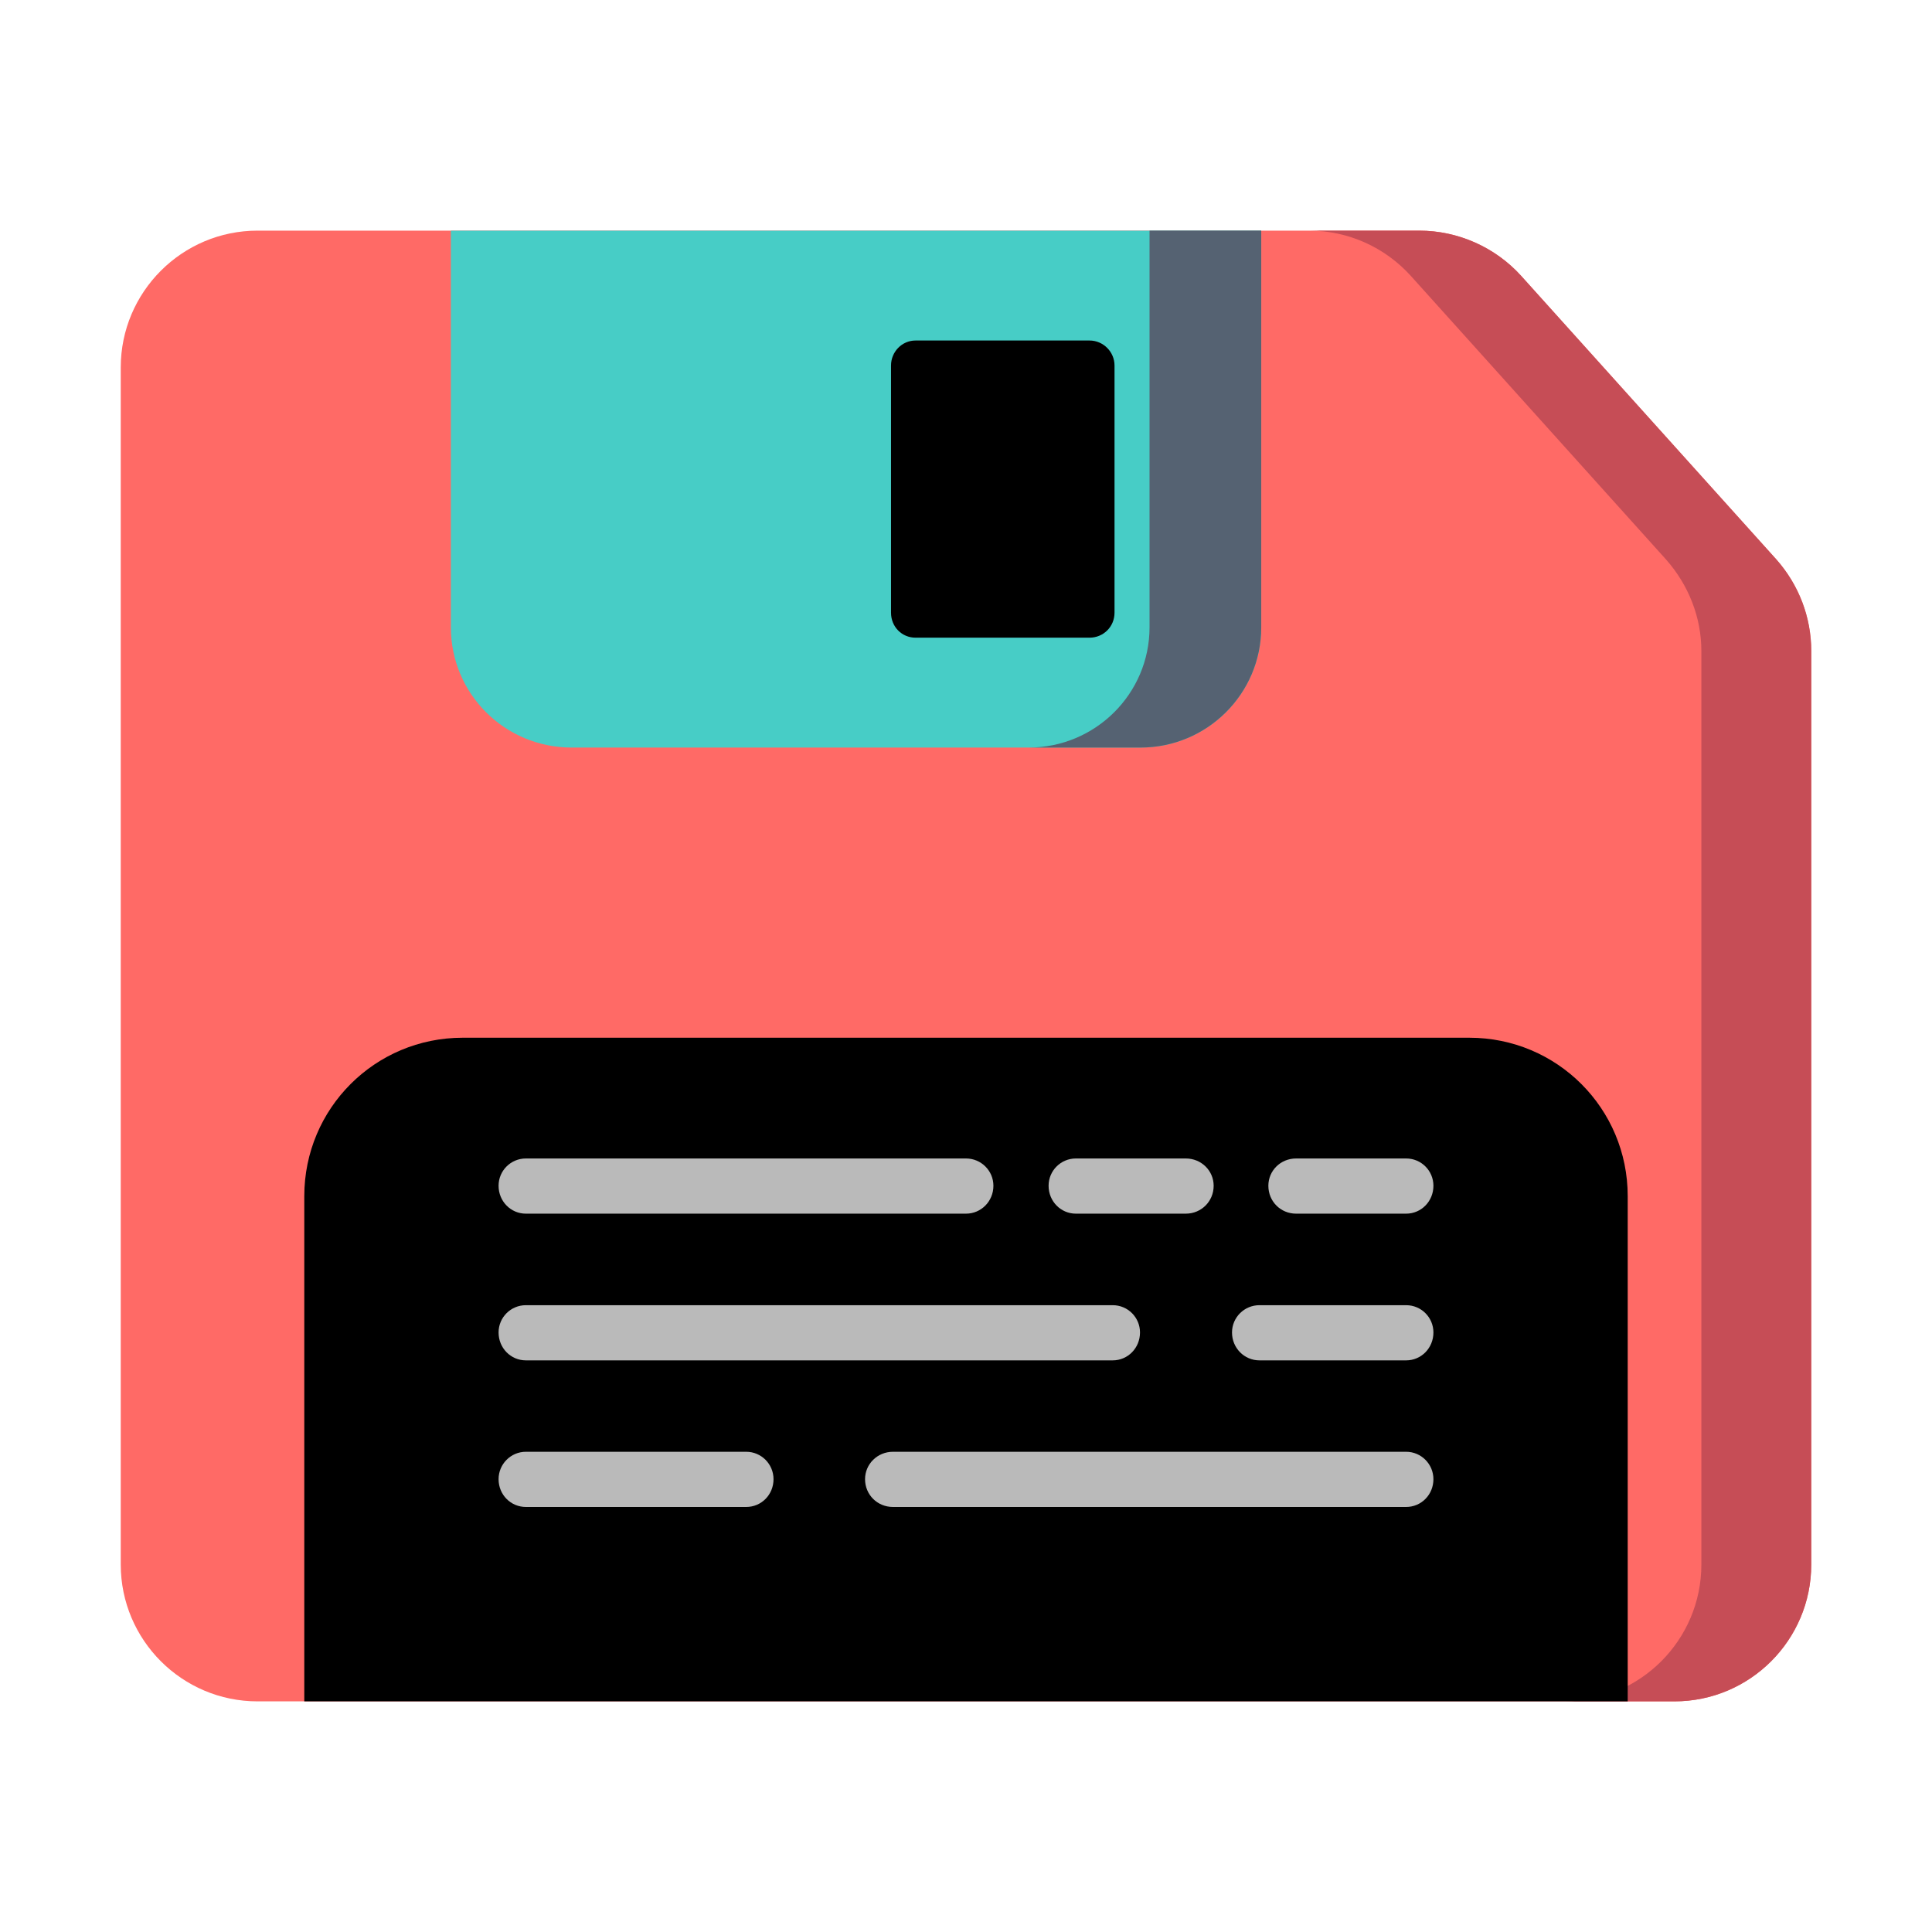
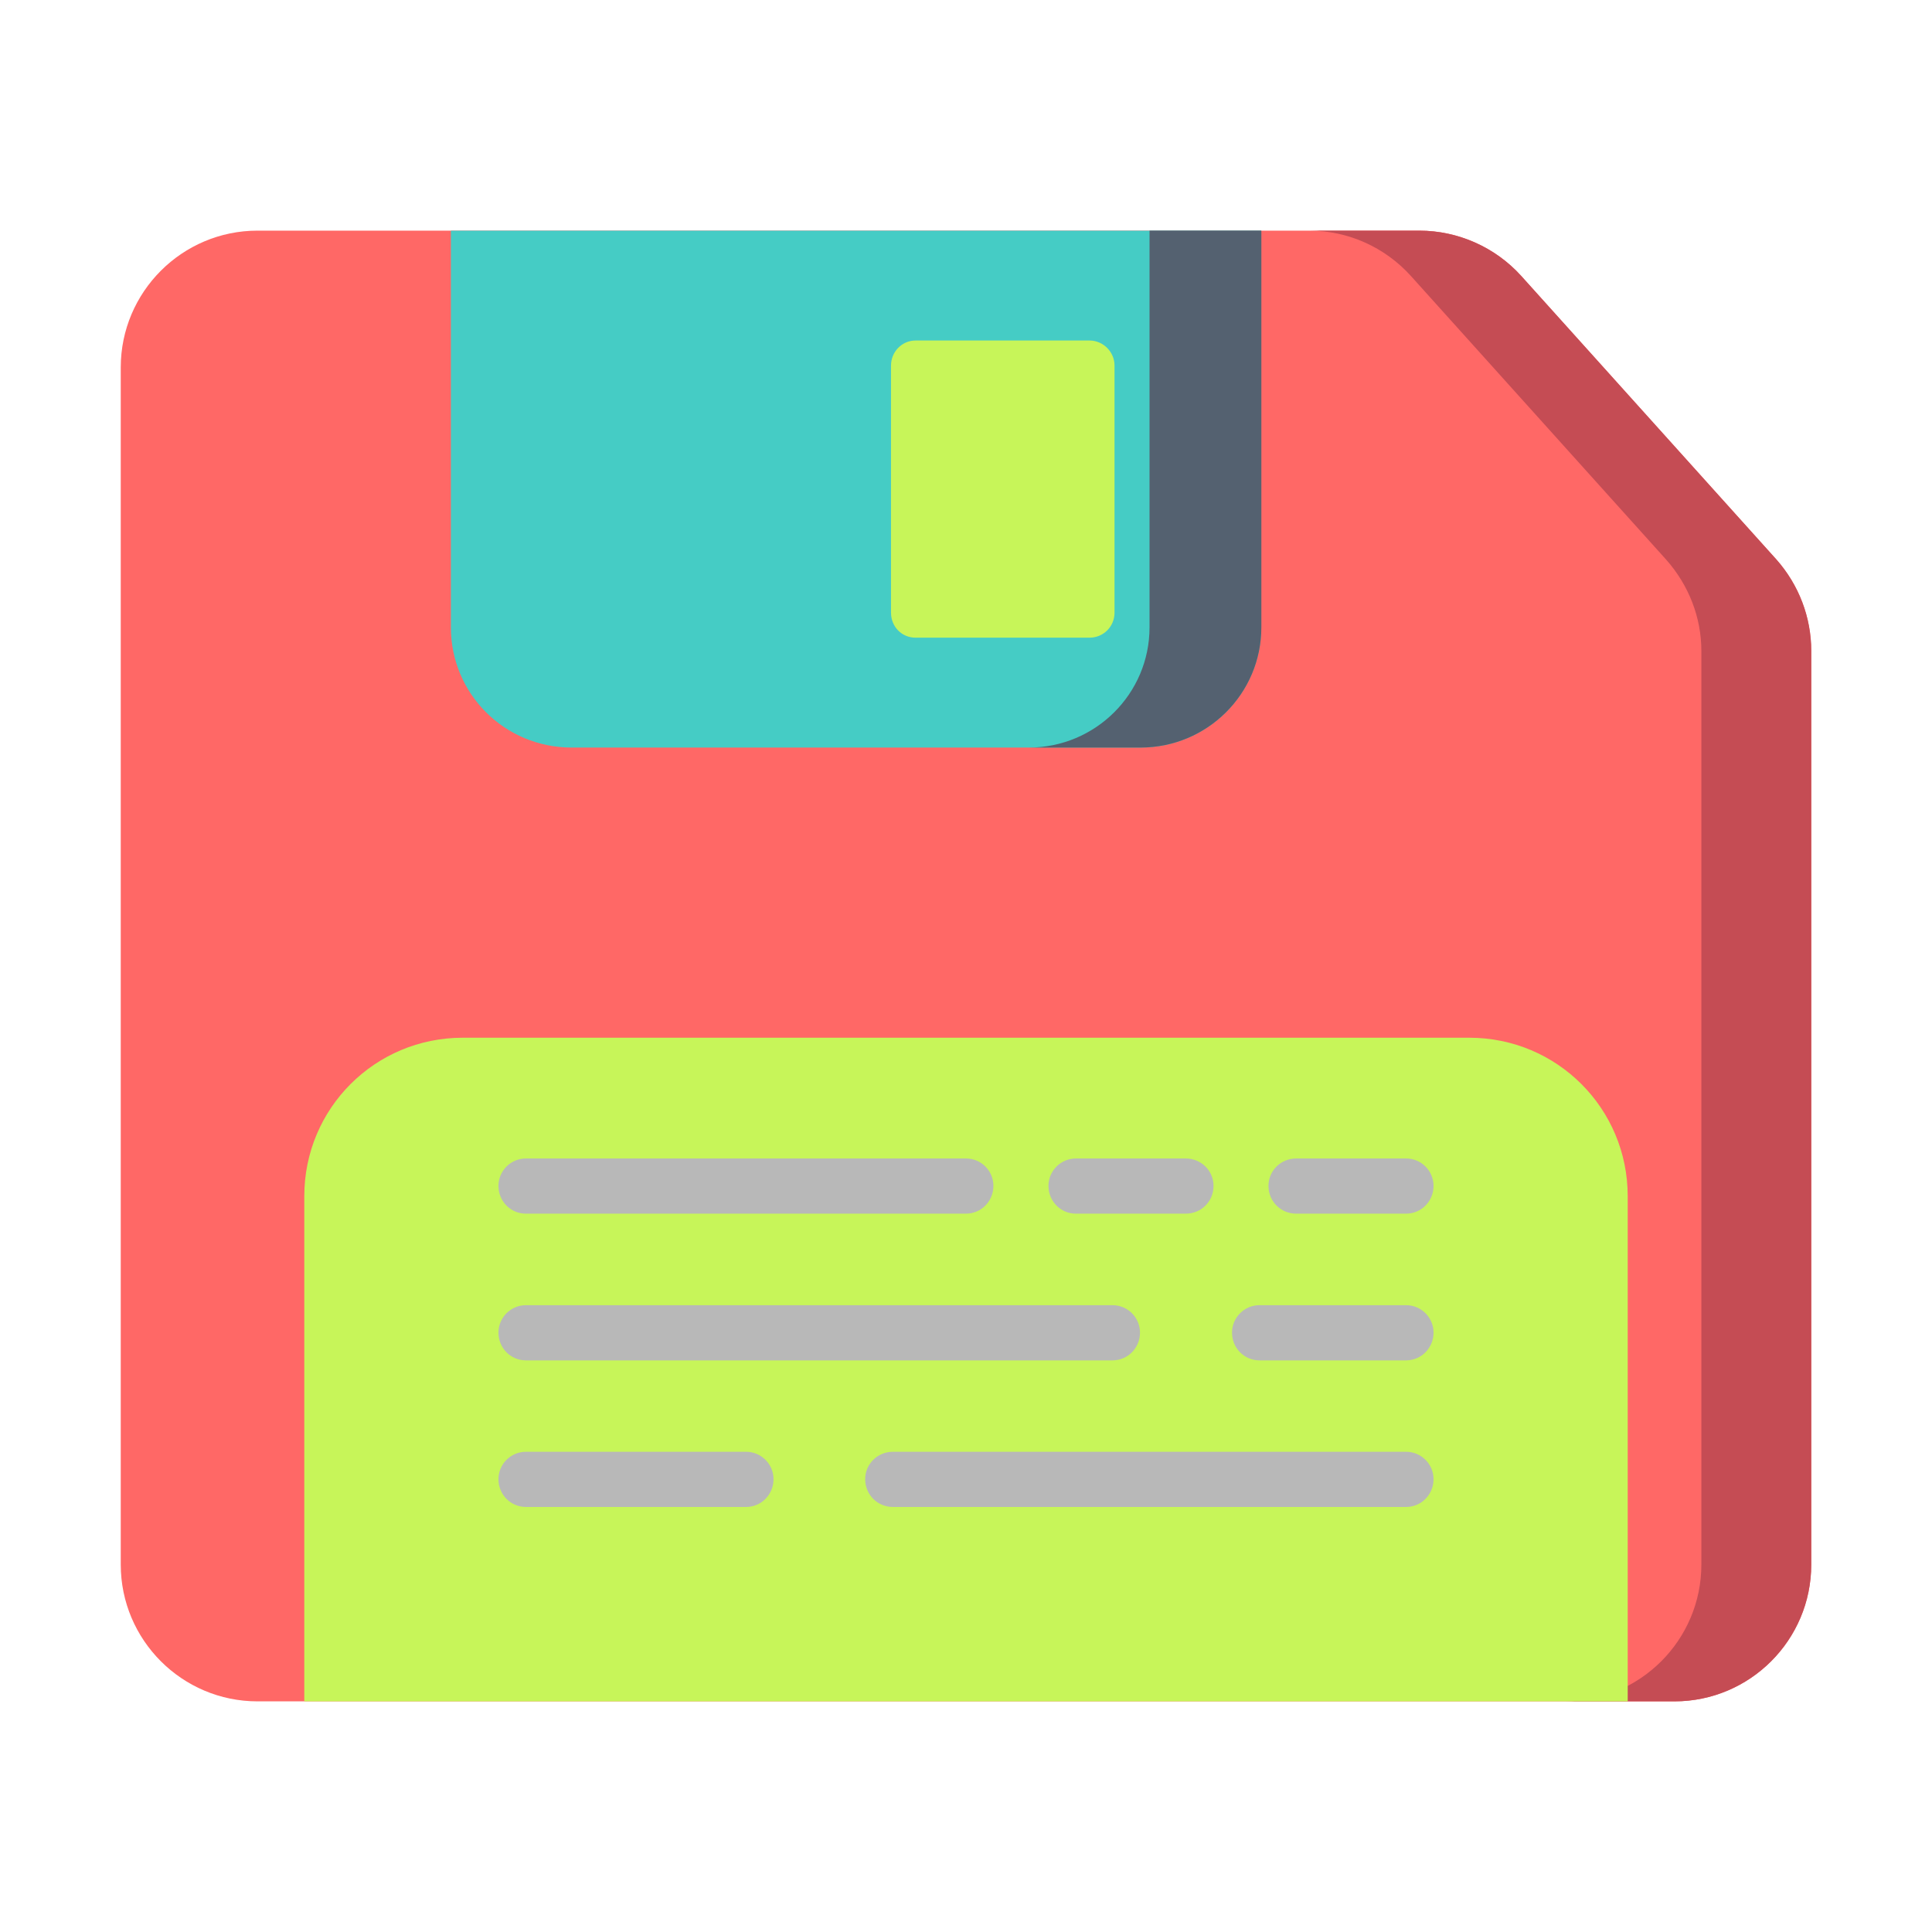
- <svg xmlns="http://www.w3.org/2000/svg" width="16px" height="16px" viewBox="0 0 16 16" version="1.1">
-   <g id="surface1">
-     <path style=" stroke:none;fill-rule:nonzero;fill:rgb(100%,41.569%,40%);fill-opacity:1;" d="M 2.133 14.09 C 1.508 14.09 1 13.582 1 12.957 L 1 3.043 C 1 2.418 1.508 1.91 2.133 1.91 L 11.754 1.91 C 12.074 1.91 12.383 2.047 12.598 2.285 L 14.711 4.633 C 14.898 4.844 15 5.113 15 5.391 L 15 12.957 C 15 13.582 14.492 14.09 13.867 14.09 Z M 2.133 14.09 " />
-     <path style=" stroke:none;fill-rule:nonzero;fill:rgb(77.647%,30.196%,33.725%);fill-opacity:1;" d="M 14.711 4.633 L 12.598 2.285 C 12.383 2.047 12.074 1.91 11.754 1.91 L 10.844 1.91 C 11.164 1.91 11.469 2.047 11.684 2.285 L 13.797 4.633 C 13.984 4.844 14.09 5.113 14.09 5.391 L 14.09 12.957 C 14.09 13.582 13.582 14.09 12.957 14.09 L 13.867 14.09 C 14.492 14.09 15 13.582 15 12.957 L 15 5.391 C 15 5.113 14.898 4.844 14.711 4.633 Z M 14.711 4.633 " />
-     <path style=" stroke:none;fill-rule:nonzero;fill:rgb(27.843%,80.392%,77.647%);fill-opacity:1;" d="M 4.734 6.191 C 4.18 6.191 3.734 5.746 3.734 5.195 L 3.734 1.91 L 10.445 1.91 L 10.445 5.195 C 10.445 5.746 9.996 6.191 9.445 6.191 Z M 4.734 6.191 " />
-     <path style=" stroke:none;fill-rule:nonzero;fill:rgb(33.333%,38.431%,44.706%);fill-opacity:1;" d="M 9.52 1.91 L 9.52 5.195 C 9.52 5.746 9.07 6.191 8.52 6.191 L 9.445 6.191 C 9.996 6.191 10.445 5.746 10.445 5.195 L 10.445 1.91 Z M 9.52 1.91 " />
-     <path style=" stroke:none;fill-rule:nonzero;fill:rgb(78.039%,96.471%,35.294%)F;fill-opacity:1;" d="M 2.52 14.09 L 2.52 9.906 C 2.52 9.18 3.105 8.594 3.832 8.594 L 12.168 8.594 C 12.895 8.594 13.48 9.18 13.48 9.906 L 13.48 14.09 Z M 2.52 14.09 " />
-     <path style=" stroke:none;fill-rule:nonzero;fill:rgb(78.039%,96.471%,35.294%)F;fill-opacity:1;" d="M 7.379 5.074 L 7.379 3.027 C 7.379 2.914 7.469 2.82 7.582 2.82 L 9.023 2.82 C 9.137 2.82 9.23 2.914 9.23 3.027 L 9.23 5.074 C 9.23 5.191 9.137 5.281 9.023 5.281 L 7.582 5.281 C 7.469 5.281 7.379 5.191 7.379 5.074 Z M 7.379 5.074 " />
-     <path style=" stroke:none;fill-rule:nonzero;fill:rgb(72.941%,72.941%,72.941%);fill-opacity:1;" d="M 4.355 10.051 L 8 10.051 C 8.125 10.051 8.227 9.949 8.227 9.82 C 8.227 9.695 8.125 9.594 8 9.594 L 4.355 9.594 C 4.23 9.594 4.129 9.695 4.129 9.82 C 4.129 9.949 4.23 10.051 4.355 10.051 Z M 4.355 10.051 " />
-     <path style=" stroke:none;fill-rule:nonzero;fill:rgb(72.941%,72.941%,72.941%);fill-opacity:1;" d="M 8.91 10.051 L 9.82 10.051 C 9.949 10.051 10.051 9.949 10.051 9.82 C 10.051 9.695 9.949 9.594 9.82 9.594 L 8.91 9.594 C 8.785 9.594 8.684 9.695 8.684 9.82 C 8.684 9.949 8.785 10.051 8.91 10.051 Z M 8.91 10.051 " />
-     <path style=" stroke:none;fill-rule:nonzero;fill:rgb(72.941%,72.941%,72.941%);fill-opacity:1;" d="M 11.645 9.594 L 10.734 9.594 C 10.605 9.594 10.504 9.695 10.504 9.82 C 10.504 9.949 10.605 10.051 10.734 10.051 L 11.645 10.051 C 11.77 10.051 11.871 9.949 11.871 9.82 C 11.871 9.695 11.77 9.594 11.645 9.594 Z M 11.645 9.594 " />
-     <path style=" stroke:none;fill-rule:nonzero;fill:rgb(72.941%,72.941%,72.941%);fill-opacity:1;" d="M 4.355 11.266 L 9.215 11.266 C 9.34 11.266 9.441 11.164 9.441 11.035 C 9.441 10.91 9.34 10.809 9.215 10.809 L 4.355 10.809 C 4.23 10.809 4.129 10.91 4.129 11.035 C 4.129 11.164 4.23 11.266 4.355 11.266 Z M 4.355 11.266 " />
-     <path style=" stroke:none;fill-rule:nonzero;fill:rgb(72.941%,72.941%,72.941%);fill-opacity:1;" d="M 11.645 10.809 L 10.43 10.809 C 10.305 10.809 10.203 10.91 10.203 11.035 C 10.203 11.164 10.305 11.266 10.43 11.266 L 11.645 11.266 C 11.77 11.266 11.871 11.164 11.871 11.035 C 11.871 10.91 11.77 10.809 11.645 10.809 Z M 11.645 10.809 " />
-     <path style=" stroke:none;fill-rule:nonzero;fill:rgb(72.941%,72.941%,72.941%);fill-opacity:1;" d="M 6.18 12.023 L 4.355 12.023 C 4.23 12.023 4.129 12.125 4.129 12.25 C 4.129 12.379 4.23 12.48 4.355 12.48 L 6.18 12.48 C 6.305 12.48 6.406 12.379 6.406 12.25 C 6.406 12.125 6.305 12.023 6.18 12.023 Z M 6.18 12.023 " />
-     <path style=" stroke:none;fill-rule:nonzero;fill:rgb(72.941%,72.941%,72.941%);fill-opacity:1;" d="M 11.645 12.023 L 7.395 12.023 C 7.266 12.023 7.164 12.125 7.164 12.25 C 7.164 12.379 7.266 12.48 7.395 12.48 L 11.645 12.48 C 11.77 12.48 11.871 12.379 11.871 12.25 C 11.871 12.125 11.77 12.023 11.645 12.023 Z M 11.645 12.023 " />
-   </g>
+ <svg xmlns="http://www.w3.org/2000/svg" width="16px" height="16px" viewBox="0 0 16 16" version="1.1" id="svg29">
+   <defs id="defs33" />
+   <path id="path2" d="M 2.133,14.09 C 1.508,14.09 1,13.582 1,12.957 V 3.043 c 0,-0.625 0.508,-1.133 1.133,-1.133 h 9.621 c 0.32,0 0.629,0.137 0.844,0.375 l 2.113,2.348 C 14.898,4.844 15,5.113 15,5.391 v 7.566 c 0,0.625 -0.508,1.133 -1.133,1.133 z m 0,0" style="fill:#ff6866;fill-opacity:1;fill-rule:nonzero;stroke:none;" />
+   <path id="path4" d="M 14.711,4.633 12.598,2.285 c -0.215,-0.238 -0.523,-0.375 -0.844,-0.375 H 10.844 c 0.32,0 0.625,0.137 0.84,0.375 l 2.113,2.348 c 0.188,0.211 0.293,0.48 0.293,0.758 v 7.566 c 0,0.625 -0.508,1.133 -1.133,1.133 h 0.91 C 14.492,14.09 15,13.582 15,12.957 V 5.391 C 15,5.113 14.898,4.844 14.711,4.633 Z m 0,0" style="fill:#c54c54;fill-opacity:1;fill-rule:nonzero;stroke:none;" />
+   <path id="path6" d="m 4.734,6.191 c -0.555,0 -1,-0.445 -1,-0.996 V 1.91 h 6.711 v 3.285 c 0,0.551 -0.449,0.996 -1,0.996 z m 0,0" style="fill:#45ccc5;fill-opacity:1;fill-rule:nonzero;stroke:none;" />
+   <path id="path8" d="m 9.52,1.91 v 3.285 c 0,0.551 -0.449,0.996 -1,0.996 h 0.926 c 0.551,0 1,-0.445 1,-0.996 V 1.91 Z m 0,0" style="fill:#546170;fill-opacity:1;fill-rule:nonzero;stroke:none;" />
+   <path id="path10" d="M 2.52,14.09 V 9.906 c 0,-0.727 0.586,-1.312 1.312,-1.312 h 8.336 c 0.727,0 1.312,0.586 1.312,1.312 v 4.184 z m 0,0" style="fill:#c7f559;fill-opacity:1;fill-rule:nonzero;stroke:none;" />
+   <path id="path12" d="M 7.379,5.074 V 3.027 c 0,-0.113 0.09,-0.207 0.203,-0.207 h 1.441 c 0.113,0 0.207,0.094 0.207,0.207 v 2.047 c 0,0.117 -0.094,0.207 -0.207,0.207 H 7.582 c -0.113,0 -0.203,-0.09 -0.203,-0.207 z m 0,0" style="fill:#c7f559;fill-opacity:1;fill-rule:nonzero;stroke:none;" />
+   <path id="path14" d="M 4.355,10.051 H 8 c 0.125,0 0.227,-0.102 0.227,-0.23 C 8.227,9.695 8.125,9.594 8,9.594 H 4.355 c -0.125,0 -0.227,0.102 -0.227,0.227 0,0.129 0.102,0.23 0.227,0.23 z m 0,0" style="fill:#b8b8b8;fill-opacity:1;fill-rule:nonzero;stroke:none;" />
+   <path id="path16" d="m 8.91,10.051 h 0.91 c 0.129,0 0.23,-0.102 0.23,-0.23 0,-0.125 -0.102,-0.227 -0.23,-0.227 H 8.91 c -0.125,0 -0.227,0.102 -0.227,0.227 0,0.129 0.102,0.23 0.227,0.23 z m 0,0" style="fill:#b8b8b8;fill-opacity:1;fill-rule:nonzero;stroke:none;" />
+   <path id="path18" d="m 11.645,9.594 h -0.91 c -0.129,0 -0.23,0.102 -0.23,0.227 0,0.129 0.102,0.23 0.23,0.23 h 0.91 c 0.125,0 0.227,-0.102 0.227,-0.23 0,-0.125 -0.102,-0.227 -0.227,-0.227 z m 0,0" style="fill:#b8b8b8;fill-opacity:1;fill-rule:nonzero;stroke:none;" />
+   <path id="path20" d="m 4.355,11.266 h 4.859 c 0.125,0 0.227,-0.102 0.227,-0.23 0,-0.125 -0.102,-0.227 -0.227,-0.227 H 4.355 c -0.125,0 -0.227,0.102 -0.227,0.227 0,0.129 0.102,0.23 0.227,0.23 z m 0,0" style="fill:#b8b8b8;fill-opacity:1;fill-rule:nonzero;stroke:none;" />
+   <path id="path22" d="m 11.645,10.809 h -1.215 c -0.125,0 -0.227,0.102 -0.227,0.227 0,0.129 0.102,0.23 0.227,0.23 h 1.215 c 0.125,0 0.227,-0.102 0.227,-0.23 0,-0.125 -0.102,-0.227 -0.227,-0.227 z m 0,0" style="fill:#b8b8b8;fill-opacity:1;fill-rule:nonzero;stroke:none;" />
+   <path id="path24" d="M 6.18,12.023 H 4.355 c -0.125,0 -0.227,0.102 -0.227,0.227 0,0.129 0.102,0.23 0.227,0.23 h 1.824 c 0.125,0 0.227,-0.102 0.227,-0.23 0,-0.125 -0.102,-0.227 -0.227,-0.227 z m 0,0" style="fill:#b8b8b8;fill-opacity:1;fill-rule:nonzero;stroke:none;" />
+   <path id="path26" d="m 11.645,12.023 h -4.25 c -0.129,0 -0.23,0.102 -0.23,0.227 0,0.129 0.102,0.23 0.23,0.23 h 4.25 c 0.125,0 0.227,-0.102 0.227,-0.23 0,-0.125 -0.102,-0.227 -0.227,-0.227 z m 0,0" style="fill:#b8b8b8;fill-opacity:1;fill-rule:nonzero;stroke:none;" />
</svg>
